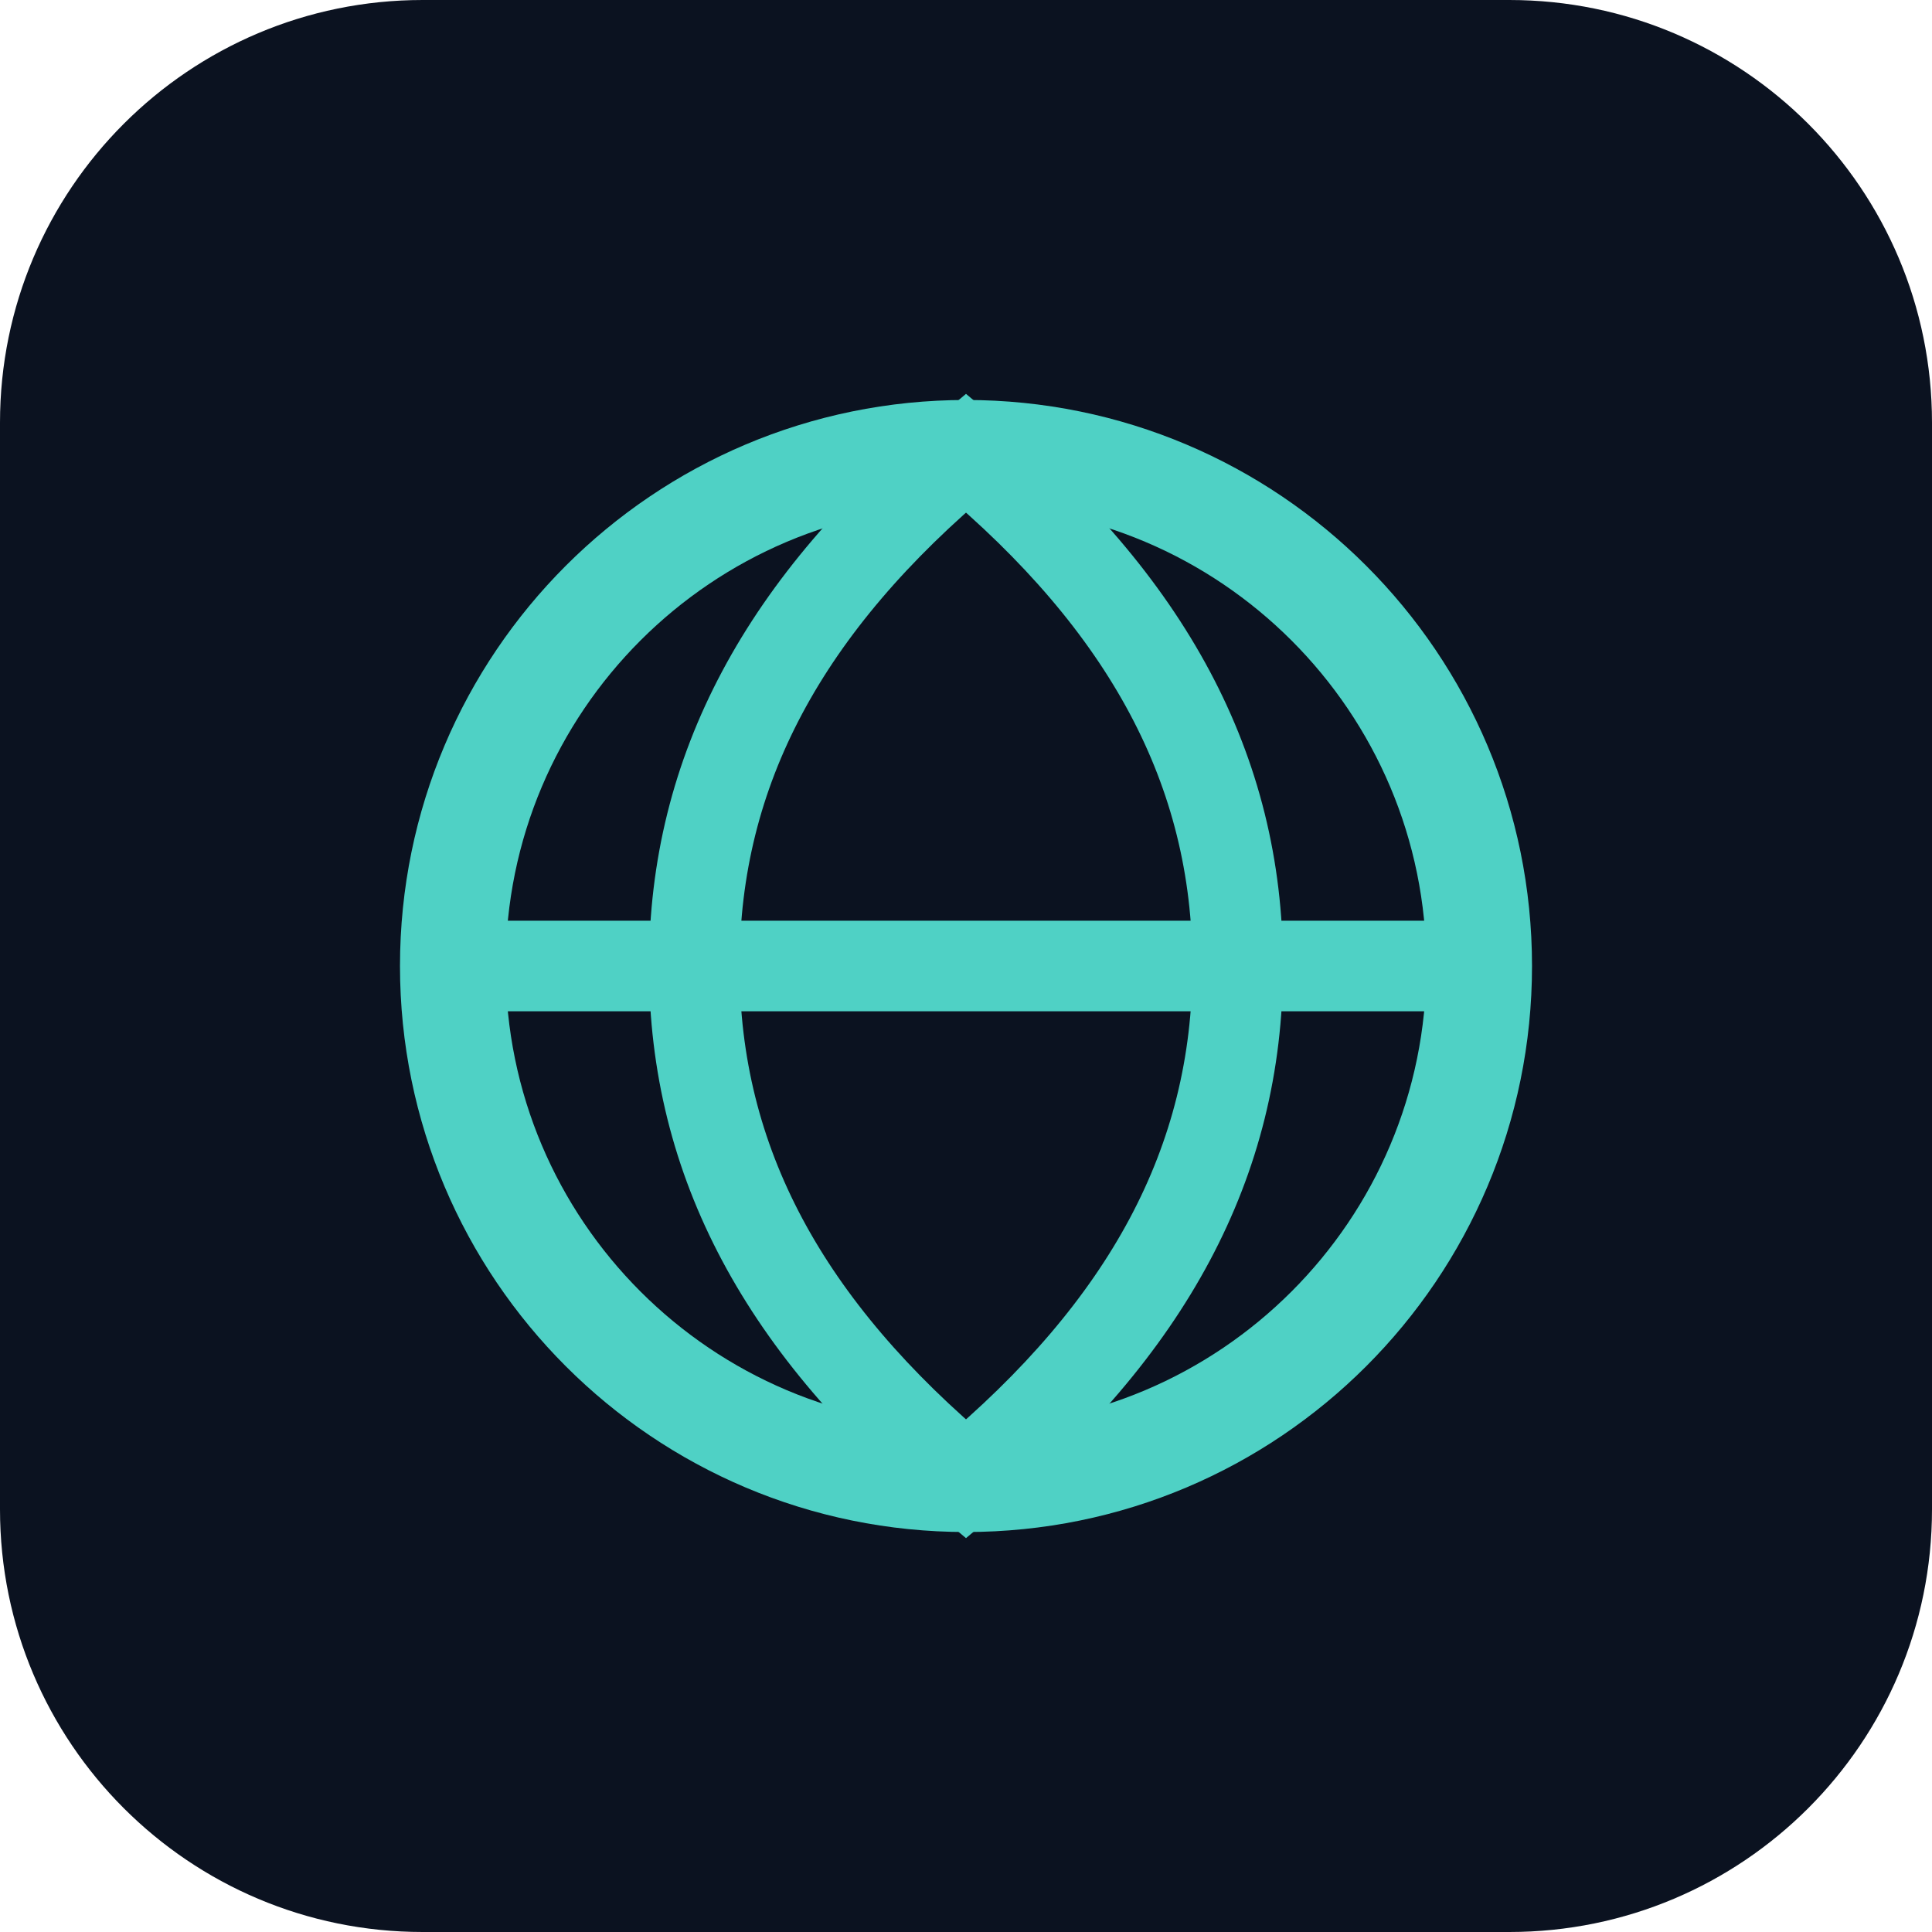
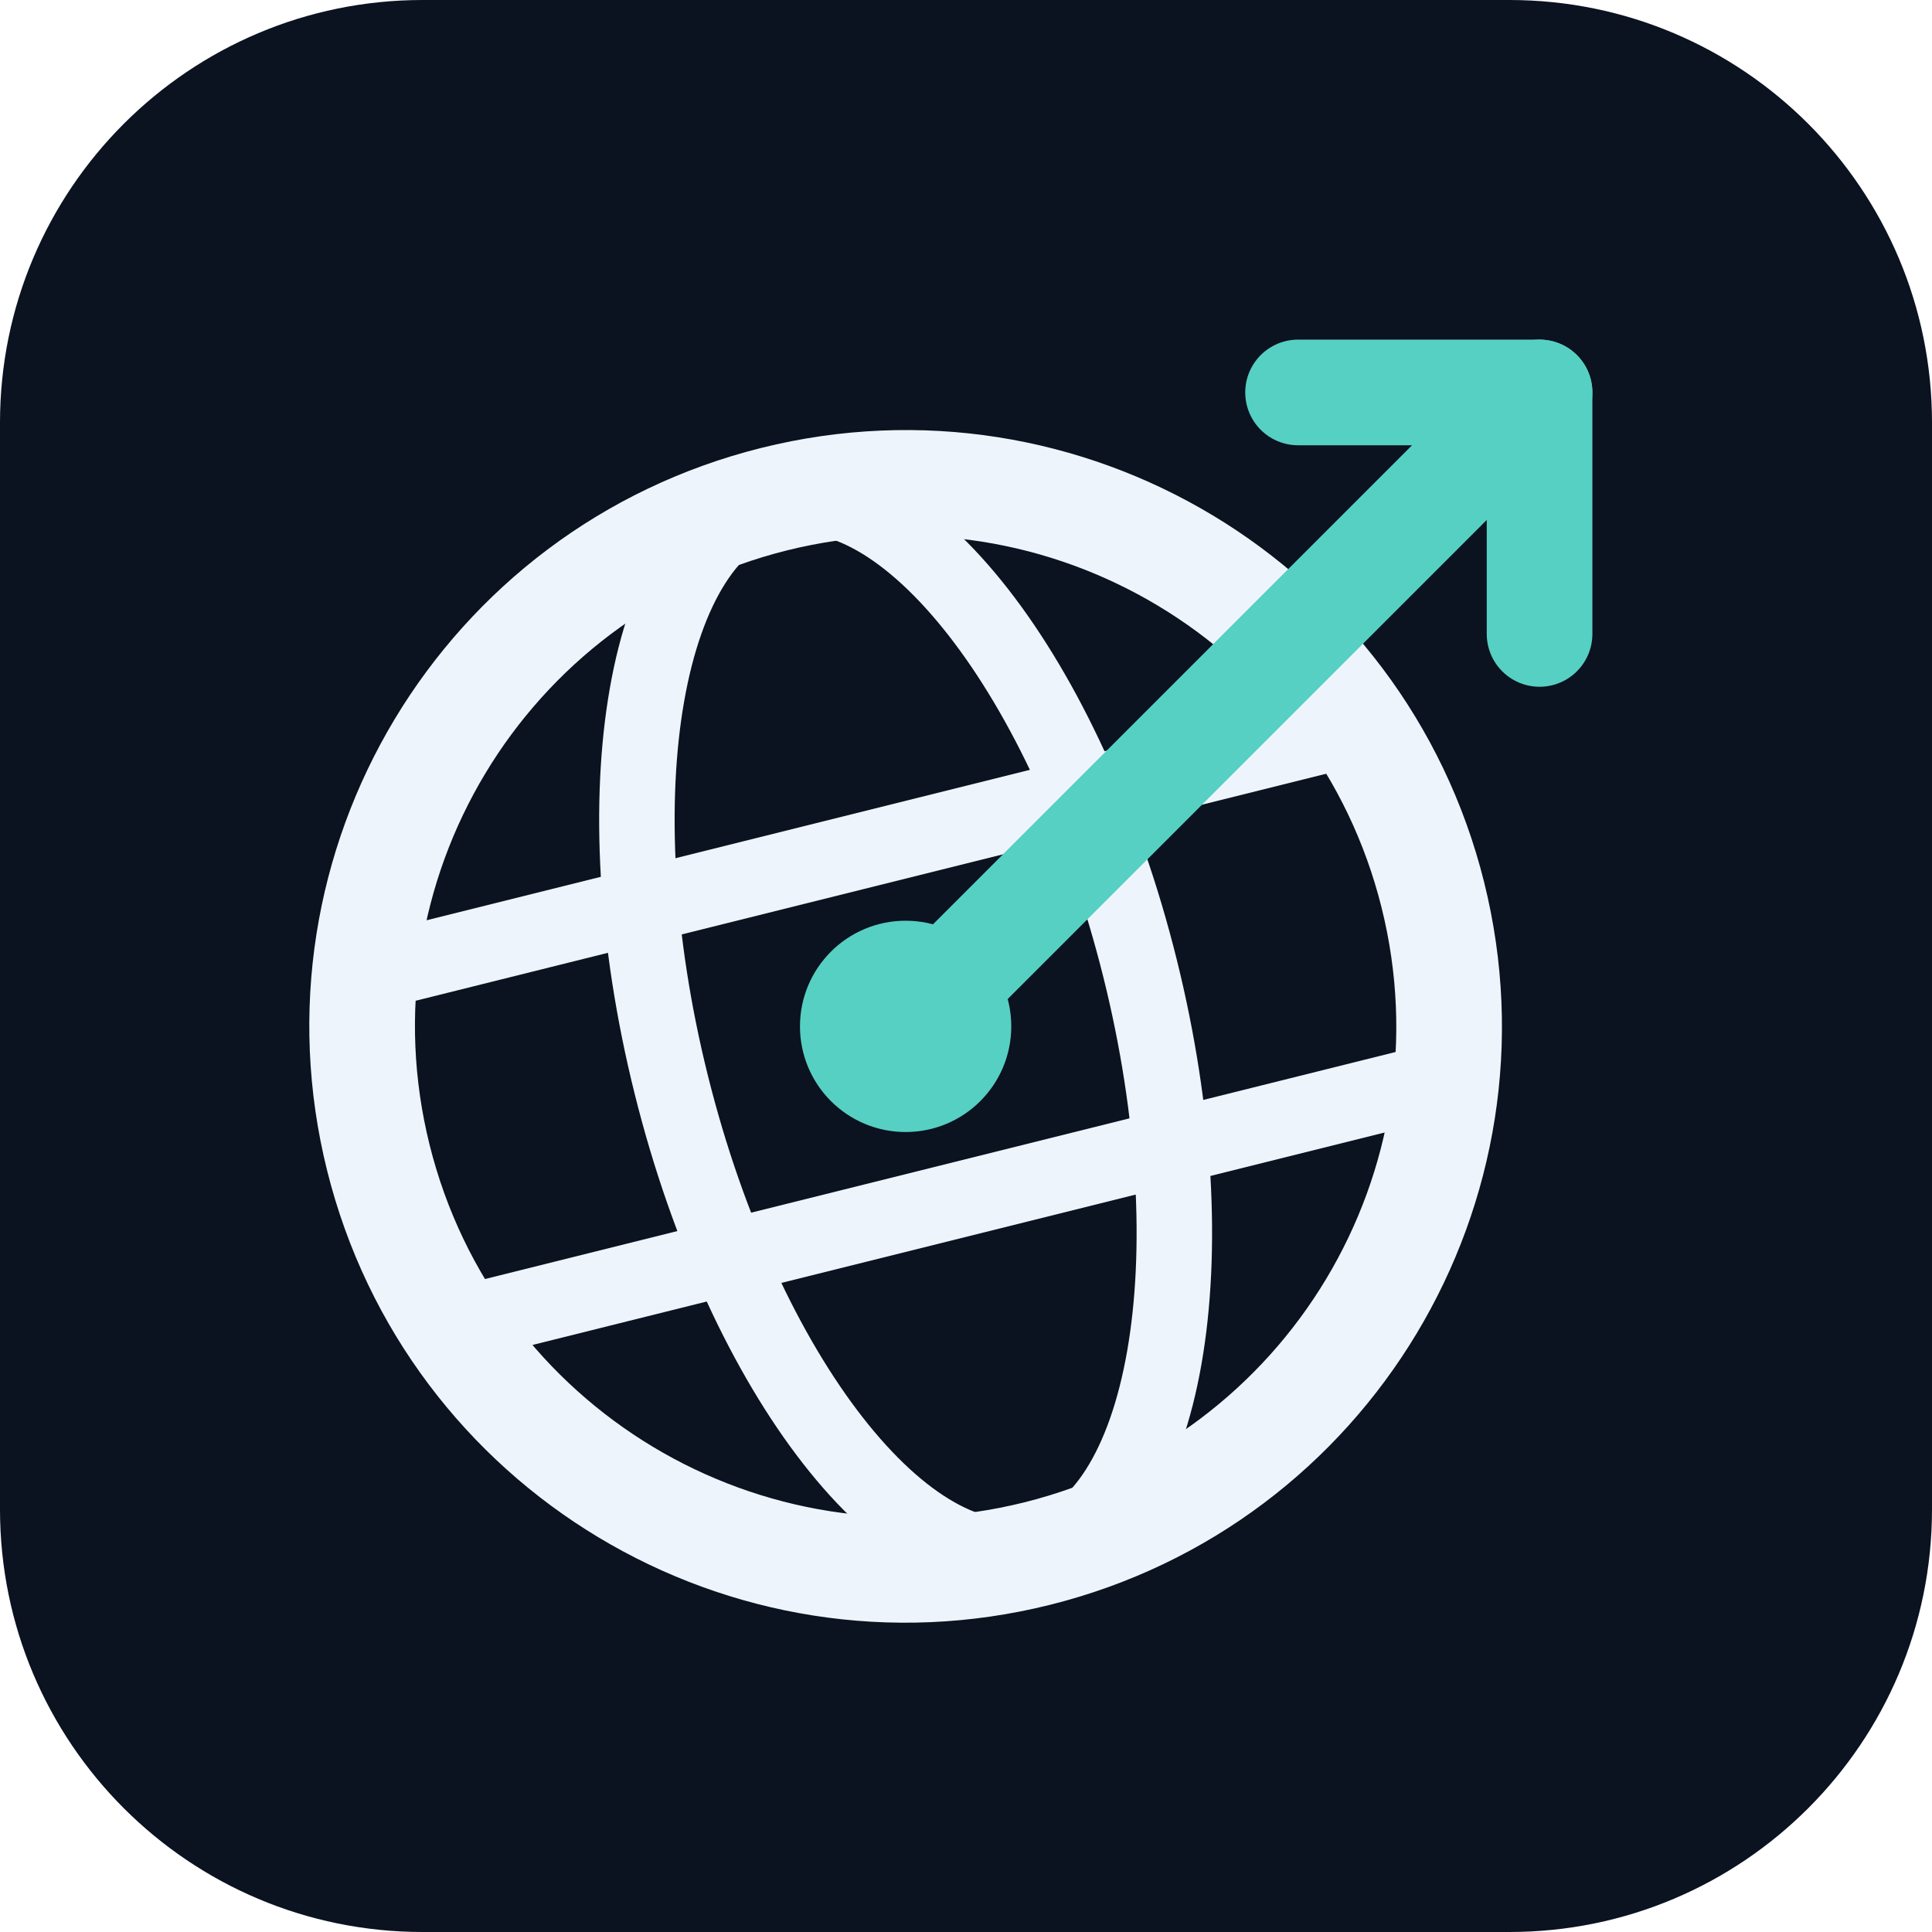
<svg xmlns="http://www.w3.org/2000/svg" viewBox="0 0 64 64" role="img" aria-label="AtlasAI">
  <rect width="64" height="64" rx="14" fill="#0b1220" />
-   <circle cx="32" cy="32" r="17" fill="none" stroke="#4fd1c5" stroke-width="3.5" />
-   <path d="M15 32h34M32 15c6 5 9 10.5 9 17s-3 12-9 17c-6-5-9-10.5-9-17s3-12 9-17z" fill="none" stroke="#4fd1c5" stroke-width="3" stroke-linecap="round" />
+   <g fill="none" stroke-linecap="round" stroke-linejoin="round">
+     <g transform="rotate(-14 30 34)" stroke="#eef4fb" stroke-width="3.5">
+       <circle cx="30" cy="34" r="18" />
+       <ellipse cx="30" cy="34" rx="8" ry="18" stroke-width="2.5" />
+       <path d="M13 28h34M13 40h34" stroke-width="2.5" />
+     </g>
+     <g stroke="#56d0c2" stroke-width="3.5">
+       <path d="M30 34 51 13" />
+       <path d="M43 13h8v8" />
+       <circle cx="30" cy="34" r="2.75" fill="#56d0c2" stroke-width="1.5" />
+     </g>
+   </g>
</svg>
